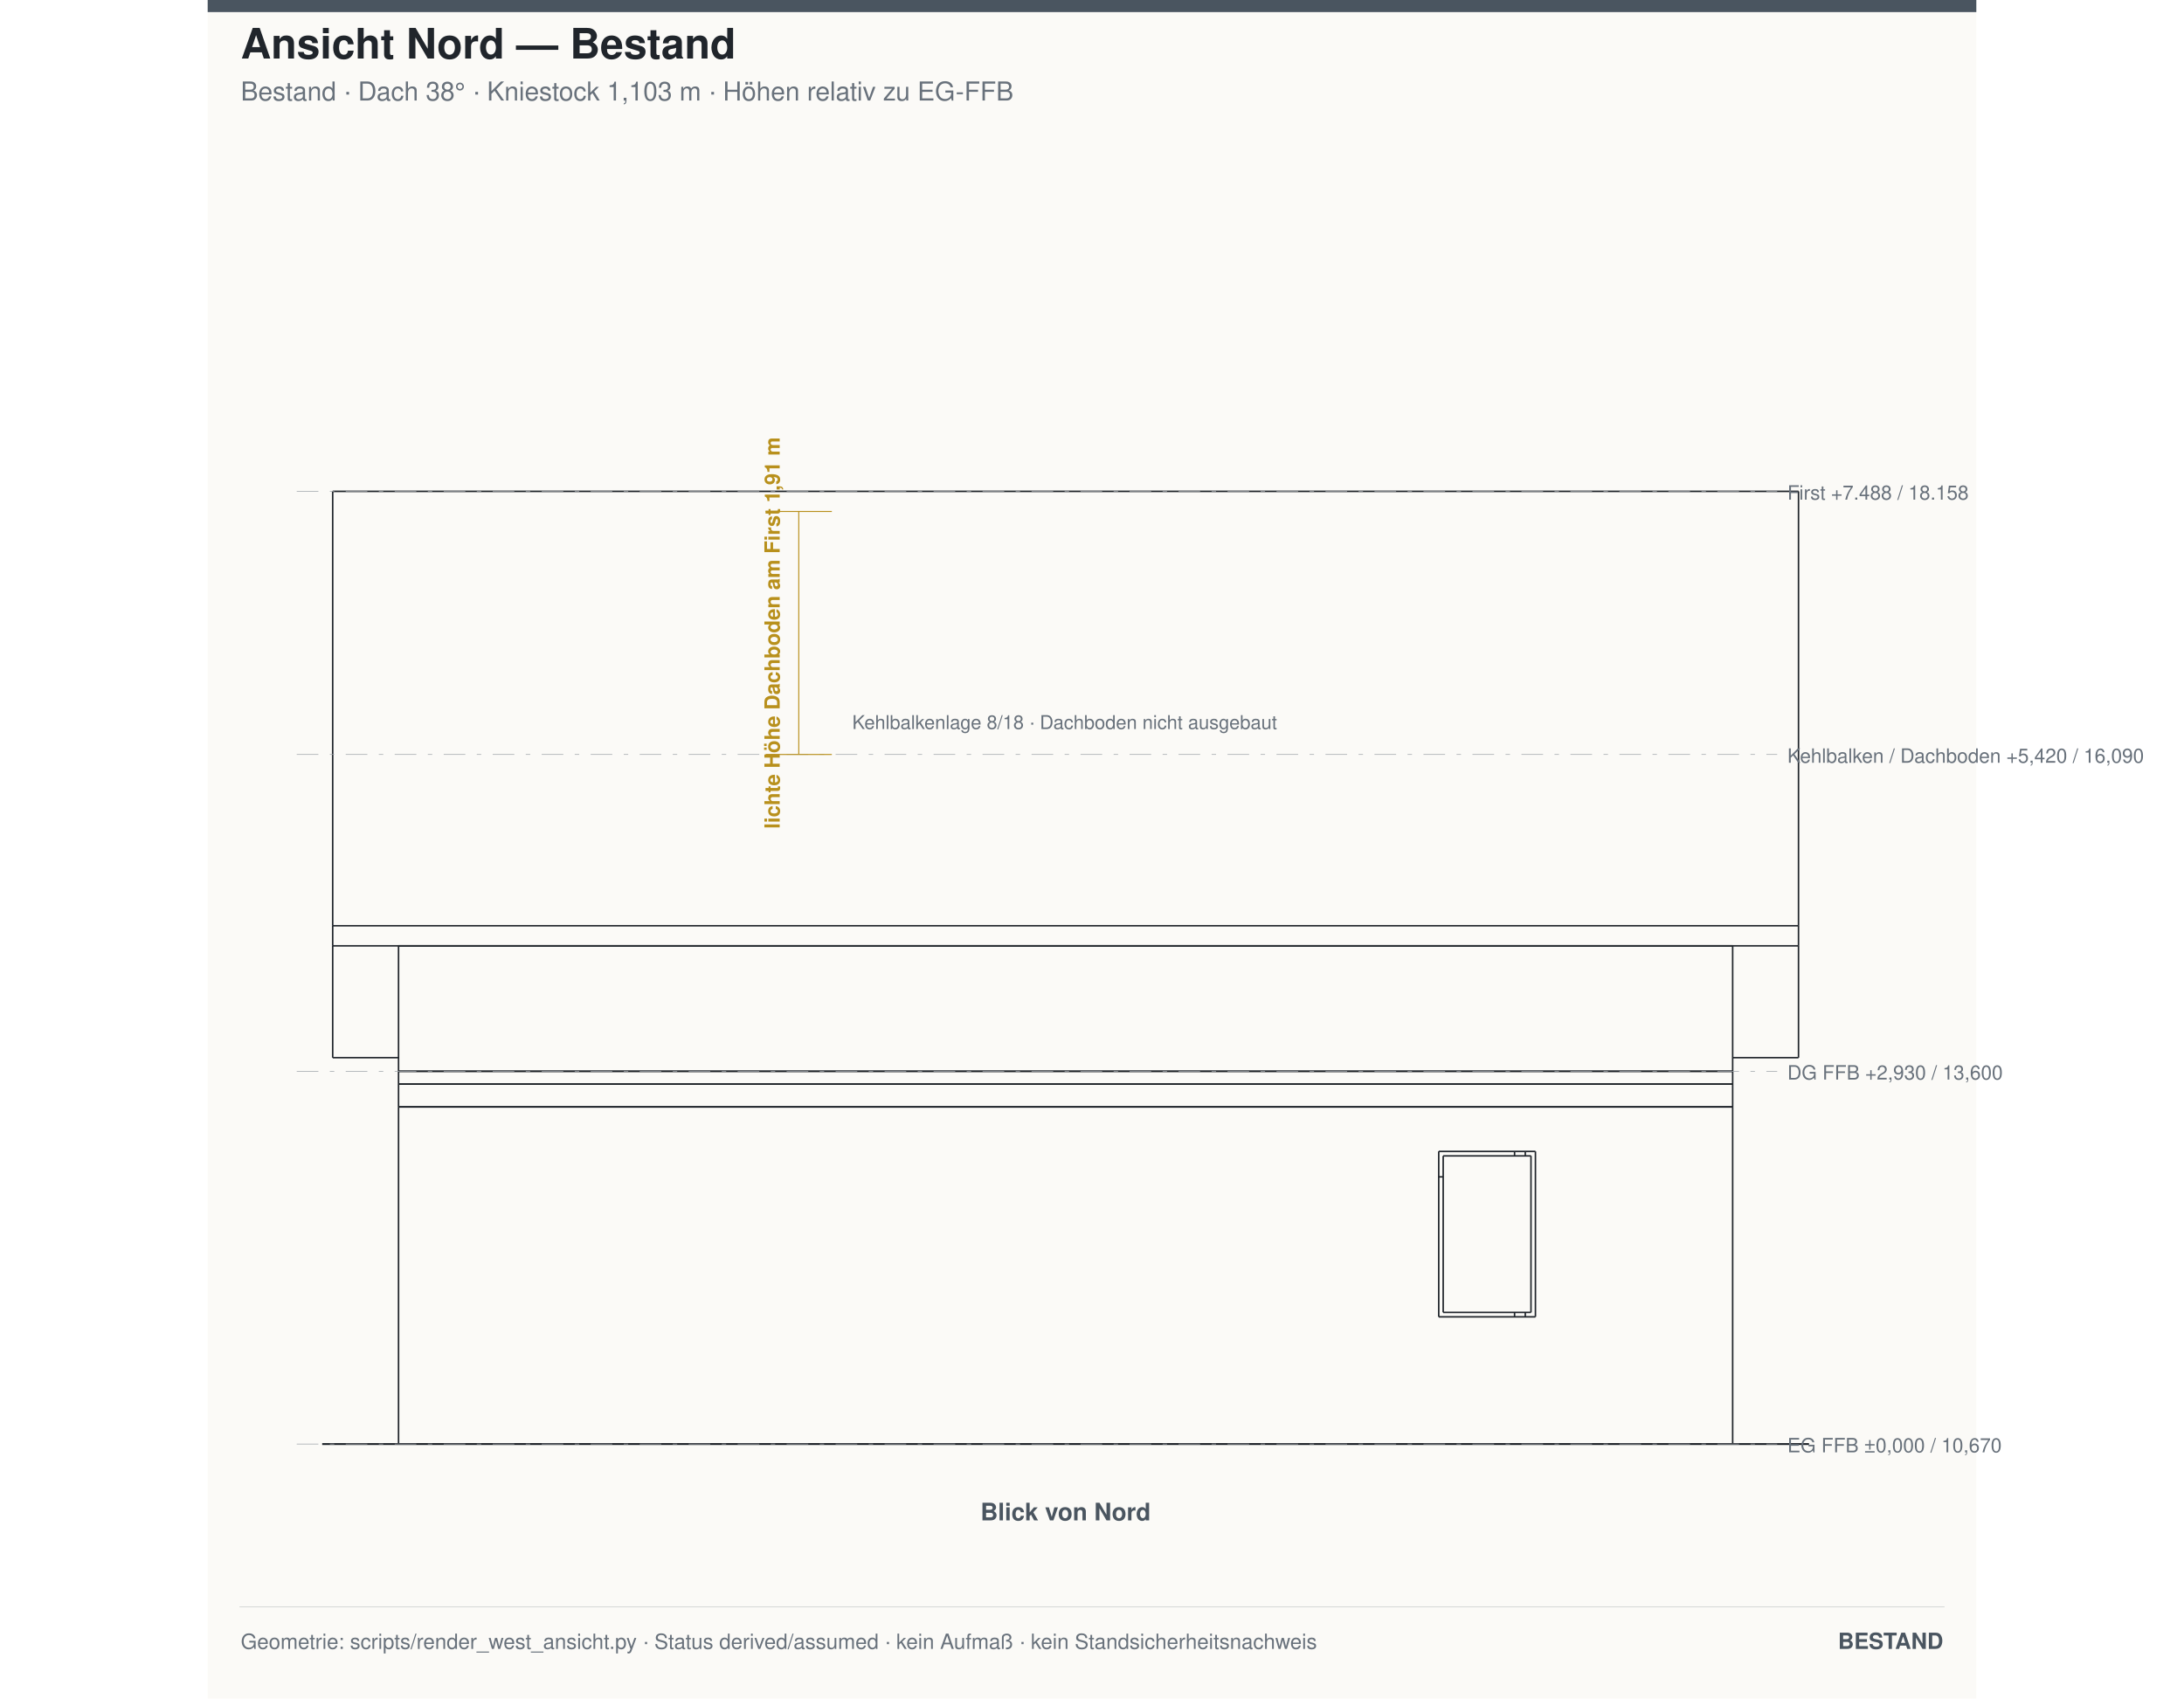
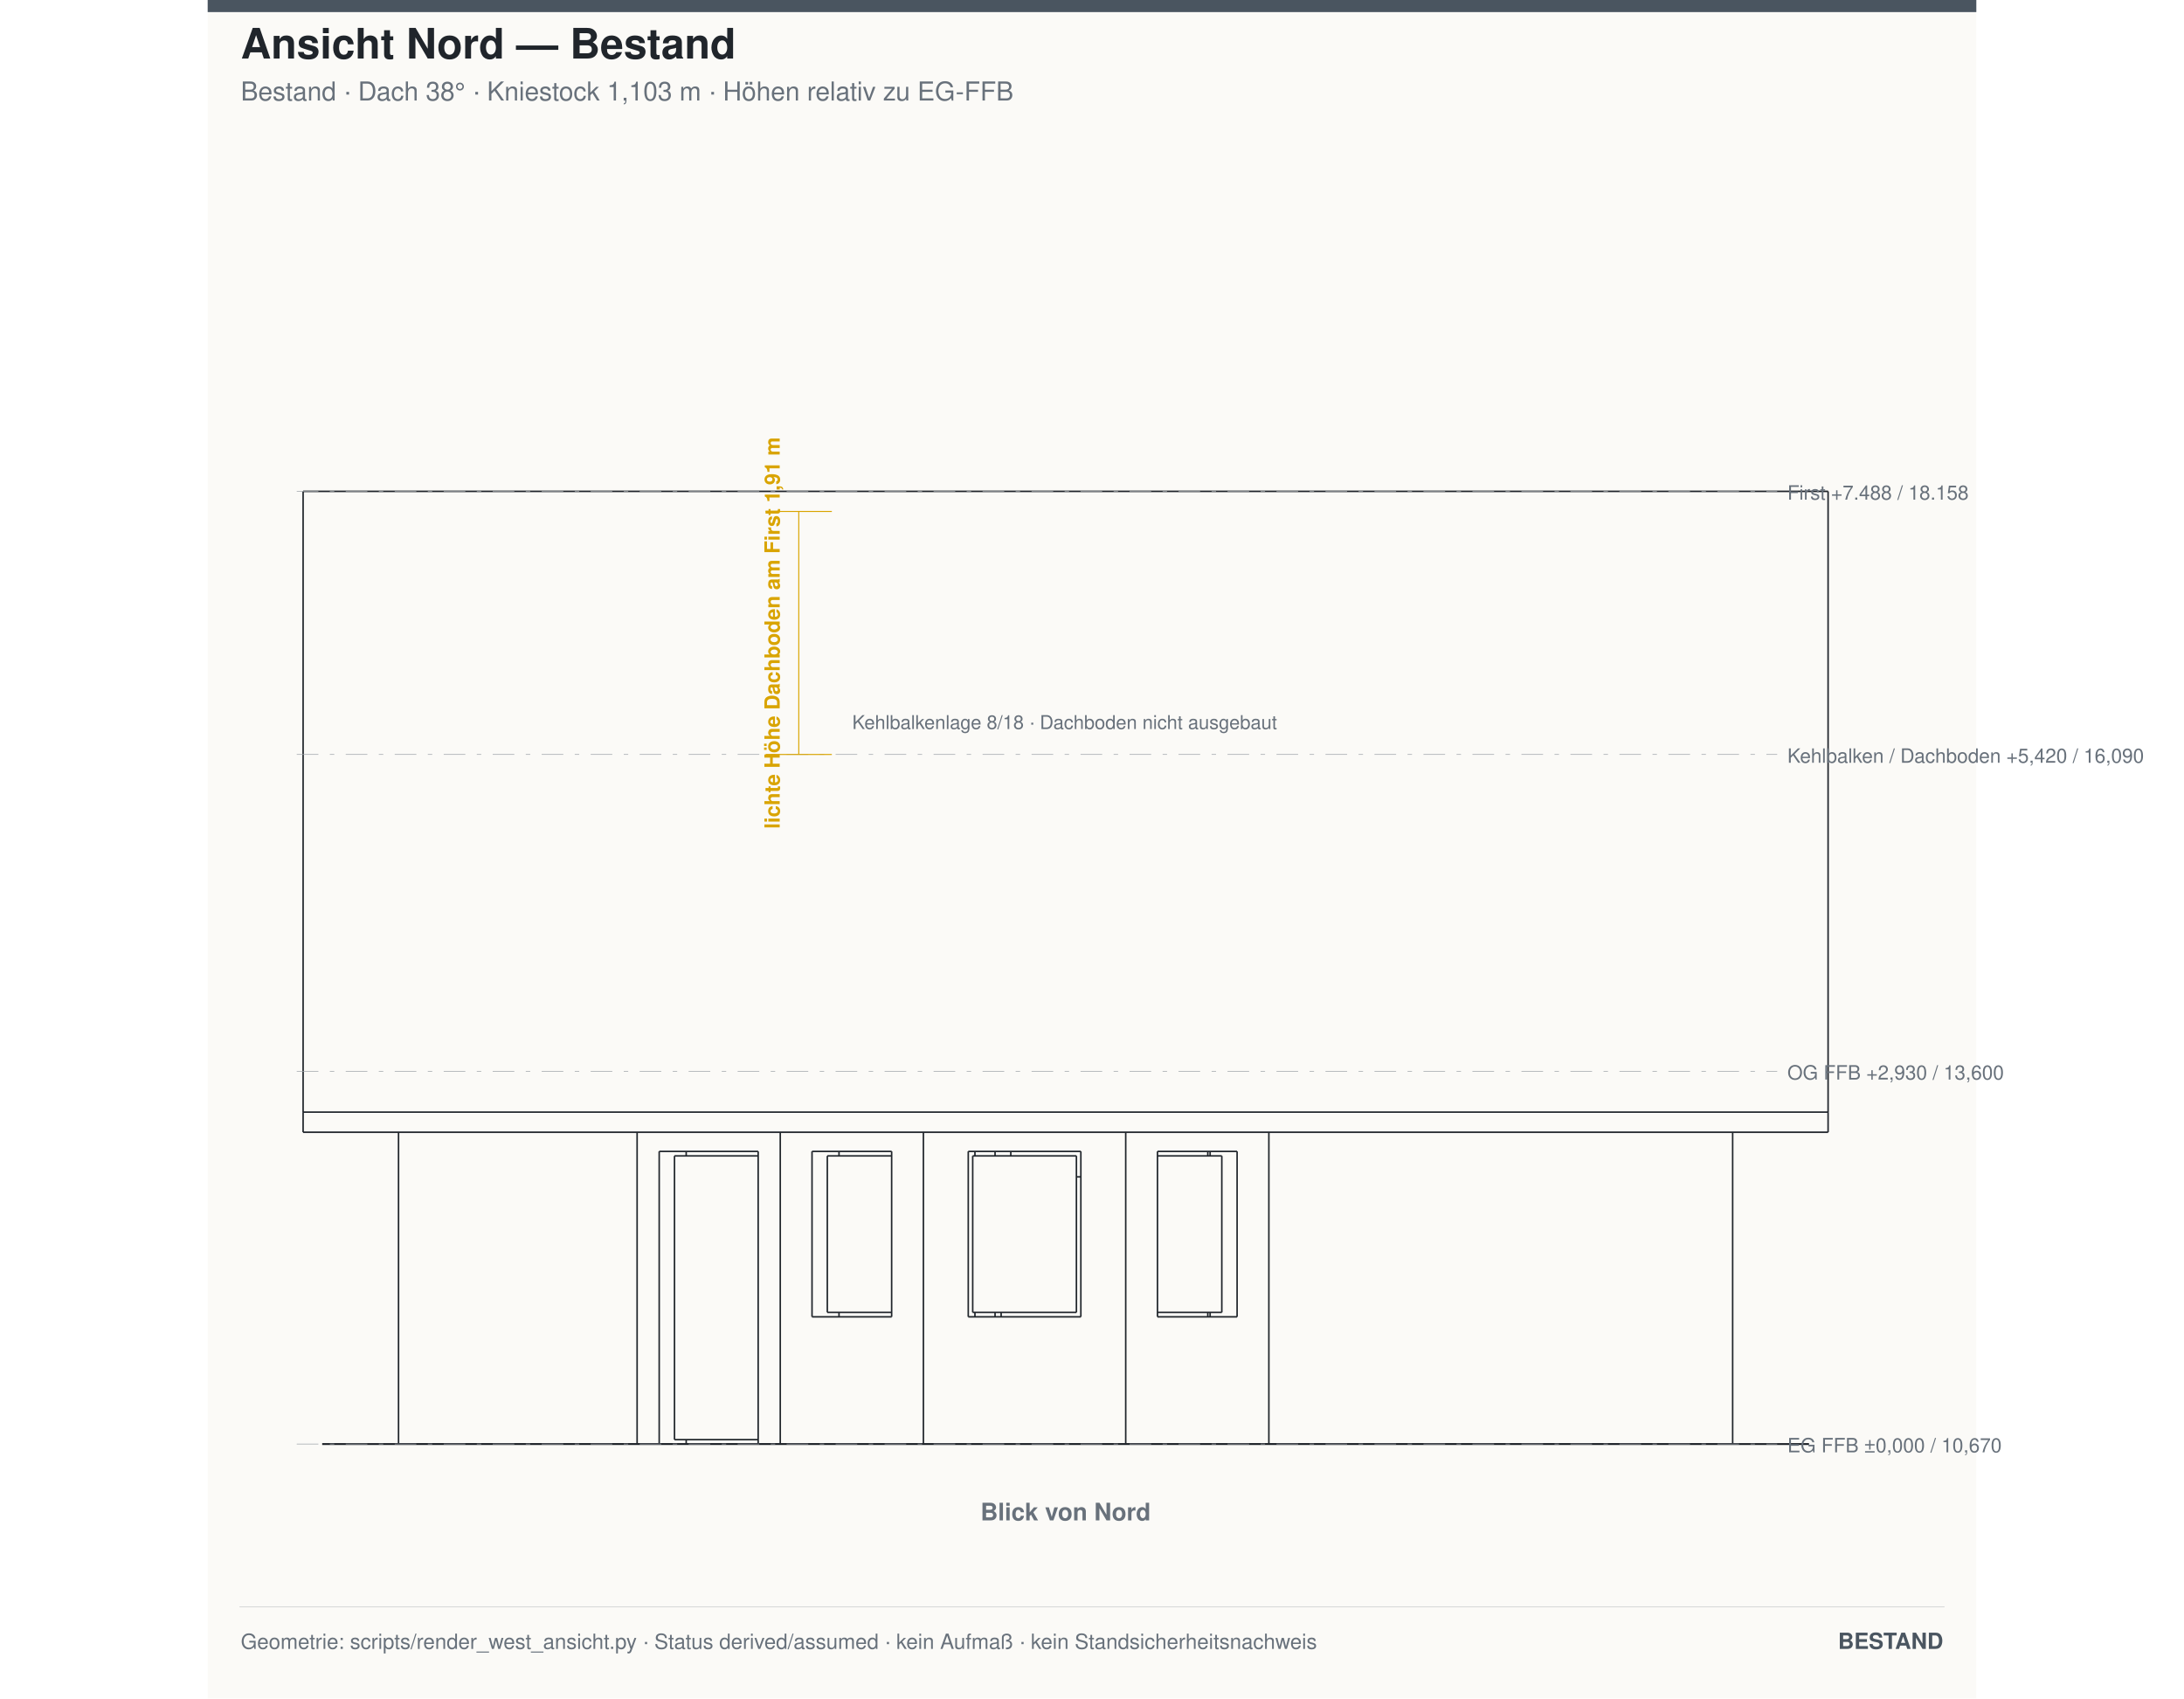
<svg xmlns="http://www.w3.org/2000/svg" width="1800" height="1400" viewBox="-1500 -11350 13900 13350">
-   <rect x="-1500" y="-11350" width="13900" height="13350" fill="#fbfaf7" />
-   <rect x="-1500" y="-11350" width="13900" height="95" fill="#4a5560" />
-   <text x="-1240.0" y="-10890.0" font-family="Helvetica,Arial,sans-serif" font-size="330" text-anchor="start" fill="#20252b" font-weight="700">Ansicht Nord — Bestand</text>
-   <text x="-1240.0" y="-10560.0" font-family="Helvetica,Arial,sans-serif" font-size="205" text-anchor="start" fill="#68717b" font-weight="400">Bestand · Dach 38° · Kniestock 1,103 m · Höhen relativ zu EG-FFB</text>
-   <g transform="matrix(0,1,-1,0,0,0)">
+   <g id="blattkopf" data-inhalt-oben="-10350">
+     <rect x="-1500" y="-11350" width="13900" height="13350" fill="#fbfaf7" />
+     <rect x="-1500" y="-11350" width="13900" height="95" fill="#4a5560" />
+     <text x="-1240.0" y="-10890.0" font-family="Helvetica,Arial,sans-serif" font-size="330" text-anchor="start" fill="#20252b" font-weight="700">Ansicht Nord — Bestand</text>
+     <text x="-1240.0" y="-10560.0" font-family="Helvetica,Arial,sans-serif" font-size="205" text-anchor="start" fill="#68717b" font-weight="400">Bestand · Dach 38° · Kniestock 1,103 m · Höhen relativ zu EG-FFB</text>
+   </g>
+   <g transform="matrix(0,-1,-1,0,0,0)">
    <g fill="none" stroke="#20252b" stroke-linecap="butt" stroke-linejoin="miter" stroke-width="12" transform="scale(1, -1)">
-       <path id="1" d=" M 0 0 L -2650 0 " />
-       <path id="2" d=" M 0 0 L 0 10485 " />
-       <path id="3" d=" M -2650 0 L -2650 10485 " />
-       <path id="4" d=" M 0 10485 L -2650 10485 " />
-       <path id="5" d=" M -2300 8175 L -2300 8935 " />
-       <path id="6" d=" M -2300 8935 L -1000 8935 " />
-       <path id="7" d=" M -1000 8175 L -1000 8935 " />
-       <path id="8" d=" M -2300 8175 L -1000 8175 " />
-       <path id="9" d=" M -1000 8771 L -1035 8771 " />
-       <path id="10" d=" M -2265 8771 L -2300 8771 " />
-       <path id="11" d=" M -1000 8855.18 L -1035 8855.18 " />
-       <path id="12" d=" M -2265 8855.18 L -2300 8855.18 " />
-       <path id="13" d=" M -1035 8210 L -2265 8210 " />
-       <path id="14" d=" M -1035 8900 L -2265 8900 " />
-       <path id="15" d=" M -1035 8210 L -1035 8900 " />
-       <path id="16" d=" M -2265 8210 L -2265 8900 " />
-       <path id="17" d=" M -2100 8175 L -2100 8210 " />
-       <path id="18" d=" M -2650 0 L -2830 0 " />
-       <path id="19" d=" M -2650 10485 L -2830 10485 " />
-       <path id="20" d=" M -2650 0 L -2650 10485 " />
-       <path id="21" d=" M -2830 0 L -2830 10485 " />
-       <path id="22" d=" M -2830 0 L -2930 0 " />
-       <path id="23" d=" M -2830 10485 L -2930 10485 " />
-       <path id="24" d=" M -2830 0 L -2830 10485 " />
-       <path id="25" d=" M -2930 0 L -2930 10485 " />
-       <path id="26" d=" M -2930 0 L -2930 10485 " />
-       <path id="27" d=" M -2930 10485 L -3915.81 10485 " />
-       <path id="28" d=" M -3915.81 0 L -3915.81 10485 " />
-       <path id="29" d=" M -2930 0 L -3915.81 0 " />
-       <path id="30" d=" M -3915.81 -517.5 L -3915.81 11002.5 " />
-       <path id="31" d=" M -3036.86 -517.5 L -3036.86 0 " />
-       <path id="32" d=" M -3036.86 10485 L -3036.86 11002.5 " />
-       <path id="33" d=" M -3915.81 -517.5 L -3036.86 -517.5 " />
-       <path id="34" d=" M -3915.81 11002.5 L -3036.86 11002.5 " />
-       <path id="35" d=" M -7488 -517.5 L -7488 11002.5 " />
-       <path id="36" d=" M -4073.78 -517.5 L -4073.78 11002.5 " />
-       <path id="37" d=" M -7488 -517.5 L -4073.78 -517.5 " />
-       <path id="38" d=" M -7488 11002.5 L -4073.78 11002.5 " />
-       <path id="39" d=" M -4073.78 -517.5 L -3915.81 -517.5 " />
-       <path id="40" d=" M -4073.78 11002.5 L -3915.81 11002.5 " />
+       <path id="1" d=" M 0 0 L 2450.9 0 " />
+       <path id="2" d=" M 0 2260.72 L 0 2826.41 " />
+       <path id="3" d=" M 0 10485 L 2450.9 10485 " />
+       <path id="4" d=" M 0 2048.59 L 0 1875 " />
+       <path id="5" d=" M 0 2048.59 L 0 2260.72 " />
+       <path id="6" d=" M 0 1875 L 0 0 " />
+       <path id="7" d=" M 0 1875 L 2450.9 1875 " />
+       <path id="8" d=" M 0 6840 L 2450.9 6840 " />
+       <path id="9" d=" M 0 10485 L 0 6840 " />
+       <path id="10" d=" M 0 3000 L 0 2826.41 " />
+       <path id="11" d=" M 2300 2826.41 L 0 2826.41 " />
+       <path id="12" d=" M 2300 2826.41 L 2300 2048.59 " />
+       <path id="13" d=" M 2300 2048.59 L 0 2048.59 " />
+       <path id="14" d=" M 0 6840 L 0 5715 " />
+       <path id="15" d=" M 0 5715 L 2450.9 5715 " />
+       <path id="16" d=" M 2300 6590.39 L 2300 5964.61 " />
+       <path id="17" d=" M 2300 5964.61 L 1000 5964.61 " />
+       <path id="18" d=" M 1000 6590.39 L 1000 5964.61 " />
+       <path id="19" d=" M 2300 6590.39 L 1000 6590.39 " />
+       <path id="20" d=" M 0 3000 L 2450.9 3000 " />
+       <path id="21" d=" M 0 5715 L 0 4125 " />
+       <path id="22" d=" M 0 4125 L 2450.9 4125 " />
+       <path id="23" d=" M 2300 5362.5 L 2300 4477.5 " />
+       <path id="24" d=" M 2300 4477.5 L 1000 4477.5 " />
+       <path id="25" d=" M 1000 5362.5 L 1000 4477.5 " />
+       <path id="26" d=" M 2300 5362.5 L 1000 5362.5 " />
+       <path id="27" d=" M 0 4125 L 0 3000 " />
+       <path id="28" d=" M 2300 3875.39 L 2300 3249.61 " />
+       <path id="29" d=" M 2300 3249.61 L 1000 3249.61 " />
+       <path id="30" d=" M 1000 3875.39 L 1000 3249.61 " />
+       <path id="31" d=" M 2300 3875.39 L 1000 3875.39 " />
+       <path id="32" d=" M 2300 6378.26 L 2265 6378.26 " />
+       <path id="33" d=" M 1035 6378.26 L 1000 6378.26 " />
+       <path id="34" d=" M 2300 3461.74 L 2265 3461.74 " />
+       <path id="35" d=" M 1035 3461.74 L 1000 3461.74 " />
+       <path id="36" d=" M 2300 2260.72 L 2265 2260.72 " />
+       <path id="37" d=" M 35 2260.72 L 0 2260.72 " />
+       <path id="38" d=" M 2265 4811.87 L 2300 4811.87 " />
+       <path id="39" d=" M 1000 4688.13 L 1035 4688.13 " />
+       <path id="40" d=" M 2265 4688.13 L 2300 4688.13 " />
+       <path id="41" d=" M 1000 4530 L 1035 4530 " />
+       <path id="42" d=" M 2265 4530 L 2300 4530 " />
+       <path id="43" d=" M 1000 6360 L 1035 6360 " />
+       <path id="44" d=" M 2265 6360 L 2300 6360 " />
+       <path id="45" d=" M 1035 6470.19 L 2265 6470.19 " />
+       <path id="46" d=" M 1035 6470.19 L 1035 5964.61 " />
+       <path id="47" d=" M 2265 6470.19 L 2265 5964.61 " />
+       <path id="48" d=" M 1035 5327.5 L 2265 5327.5 " />
+       <path id="49" d=" M 1035 4512.5 L 2265 4512.5 " />
+       <path id="50" d=" M 1035 5327.5 L 1035 4512.5 " />
+       <path id="51" d=" M 2265 5327.5 L 2265 4512.5 " />
+       <path id="52" d=" M 1035 3369.81 L 2265 3369.81 " />
+       <path id="53" d=" M 1035 3875.39 L 1035 3369.81 " />
+       <path id="54" d=" M 2265 3875.39 L 2265 3369.81 " />
+       <path id="55" d=" M 35 2168.8 L 2265 2168.8 " />
+       <path id="56" d=" M 35 2826.41 L 35 2168.8 " />
+       <path id="57" d=" M 2265 2826.41 L 2265 2168.8 " />
+       <path id="58" d=" M 1000 4735.86 L 1035 4735.86 " />
+       <path id="59" d=" M 2100 5327.5 L 2100 5362.5 " />
+       <path id="60" d=" M 2450.9 -750 L 2450.9 11235 " />
+       <path id="61" d=" M 2608.87 -750 L 2608.87 11235 " />
+       <path id="62" d=" M 2450.9 -750 L 2608.87 -750 " />
+       <path id="63" d=" M 2450.9 11235 L 2608.87 11235 " />
+       <path id="64" d=" M 7488 -750 L 7488 11235 " />
+       <path id="65" d=" M 2608.87 -750 L 7488 -750 " />
+       <path id="66" d=" M 2608.87 11235 L 7488 11235 " />
    </g>
  </g>
  <line x1="-600.0" y1="0.0" x2="11085.0" y2="0.0" stroke="#20252b" stroke-width="15" />
  <line x1="-800.0" y1="0.0" x2="10835.0" y2="0.0" stroke="#9da3a8" stroke-width="5" stroke-dasharray="170,90,35,90" />
  <text x="10915.0" y="65.0" font-family="Helvetica,Arial,sans-serif" font-size="155" text-anchor="start" fill="#68717b" font-weight="400">EG FFB ±0,000 / 10,670</text>
  <line x1="-800.0" y1="-2930.0" x2="10835.0" y2="-2930.0" stroke="#9da3a8" stroke-width="5" stroke-dasharray="170,90,35,90" />
-   <text x="10915.0" y="-2865.0" font-family="Helvetica,Arial,sans-serif" font-size="155" text-anchor="start" fill="#68717b" font-weight="400">DG FFB +2,930 / 13,600</text>
+   <text x="10915.0" y="-2865.0" font-family="Helvetica,Arial,sans-serif" font-size="155" text-anchor="start" fill="#68717b" font-weight="400">OG FFB +2,930 / 13,600</text>
  <line x1="-800.0" y1="-5420.0" x2="10835.0" y2="-5420.0" stroke="#9da3a8" stroke-width="5" stroke-dasharray="170,90,35,90" />
  <text x="10915.0" y="-5355.0" font-family="Helvetica,Arial,sans-serif" font-size="155" text-anchor="start" fill="#68717b" font-weight="400">Kehlbalken / Dachboden +5,420 / 16,090</text>
  <line x1="-800.0" y1="-7488.0" x2="10835.0" y2="-7488.0" stroke="#9da3a8" stroke-width="5" stroke-dasharray="170,90,35,90" />
  <text x="10915.0" y="-7423.0" font-family="Helvetica,Arial,sans-serif" font-size="155" text-anchor="start" fill="#68717b" font-weight="400">First +7.488 / 18.158</text>
-   <text x="5242.5" y="600.0" font-family="Helvetica,Arial,sans-serif" font-size="190" text-anchor="middle" fill="#4a5560" font-weight="700">Blick von Nord</text>
-   <line x1="3145.5" y1="-5420.0" x2="3145.5" y2="-7330.0" stroke="#b8901c" stroke-width="8" />
-   <line x1="2885.5" y1="-5420.0" x2="3405.5" y2="-5420.0" stroke="#b8901c" stroke-width="8" />
-   <line x1="2885.5" y1="-7330.0" x2="3405.5" y2="-7330.0" stroke="#b8901c" stroke-width="8" />
+   <text x="5242.5" y="600.0" font-family="Helvetica,Arial,sans-serif" font-size="190" text-anchor="middle" fill="#68717b" font-weight="700">Blick von Nord</text>
+   <line x1="3145.5" y1="-5420.0" x2="3145.5" y2="-7330.0" stroke="#d9a400" stroke-width="8" />
+   <line x1="2885.5" y1="-5420.0" x2="3405.5" y2="-5420.0" stroke="#d9a400" stroke-width="8" />
+   <line x1="2885.5" y1="-7330.0" x2="3405.5" y2="-7330.0" stroke="#d9a400" stroke-width="8" />
  <g transform="rotate(-90 2995.5 -6375.0)">
-     <text x="2995.5" y="-6375.0" font-family="Helvetica,Arial,sans-serif" font-size="165" text-anchor="middle" fill="#b8901c" font-weight="700">lichte Höhe Dachboden am First 1,91 m</text>
+     <text x="2995.5" y="-6375.0" font-family="Helvetica,Arial,sans-serif" font-size="165" text-anchor="middle" fill="#d9a400" font-weight="700">lichte Höhe Dachboden am First 1,91 m</text>
  </g>
  <text x="3565.5" y="-5620.0" font-family="Helvetica,Arial,sans-serif" font-size="150" text-anchor="start" fill="#68717b" font-weight="400">Kehlbalkenlage 8/18 · Dachboden nicht ausgebaut</text>
-   <line x1="-1250.0" y1="1280.0" x2="12150.0" y2="1280.0" stroke="#c7c9cb" stroke-width="5" />
-   <text x="-1240.0" y="1610.0" font-family="Helvetica,Arial,sans-serif" font-size="165" text-anchor="start" fill="#68717b" font-weight="400">Geometrie: scripts/render_west_ansicht.py · Status derived/assumed · kein Aufmaß · kein Standsicherheitsnachweis</text>
-   <text x="12140.0" y="1610.0" font-family="Helvetica,Arial,sans-serif" font-size="175" text-anchor="end" fill="#4a5560" font-weight="700">BESTAND</text>
+   <g id="blattquelle">
+     <line x1="-1250.0" y1="1280.0" x2="12150.0" y2="1280.0" stroke="#c7c9cb" stroke-width="5" />
+     <text x="-1240.0" y="1610.0" font-family="Helvetica,Arial,sans-serif" font-size="165" text-anchor="start" fill="#68717b" font-weight="400">Geometrie: scripts/render_west_ansicht.py · Status derived/assumed · kein Aufmaß · kein Standsicherheitsnachweis</text>
+     <text x="12140.0" y="1610.0" font-family="Helvetica,Arial,sans-serif" font-size="175" text-anchor="end" fill="#4a5560" font-weight="700">BESTAND</text>
+   </g>
</svg>
